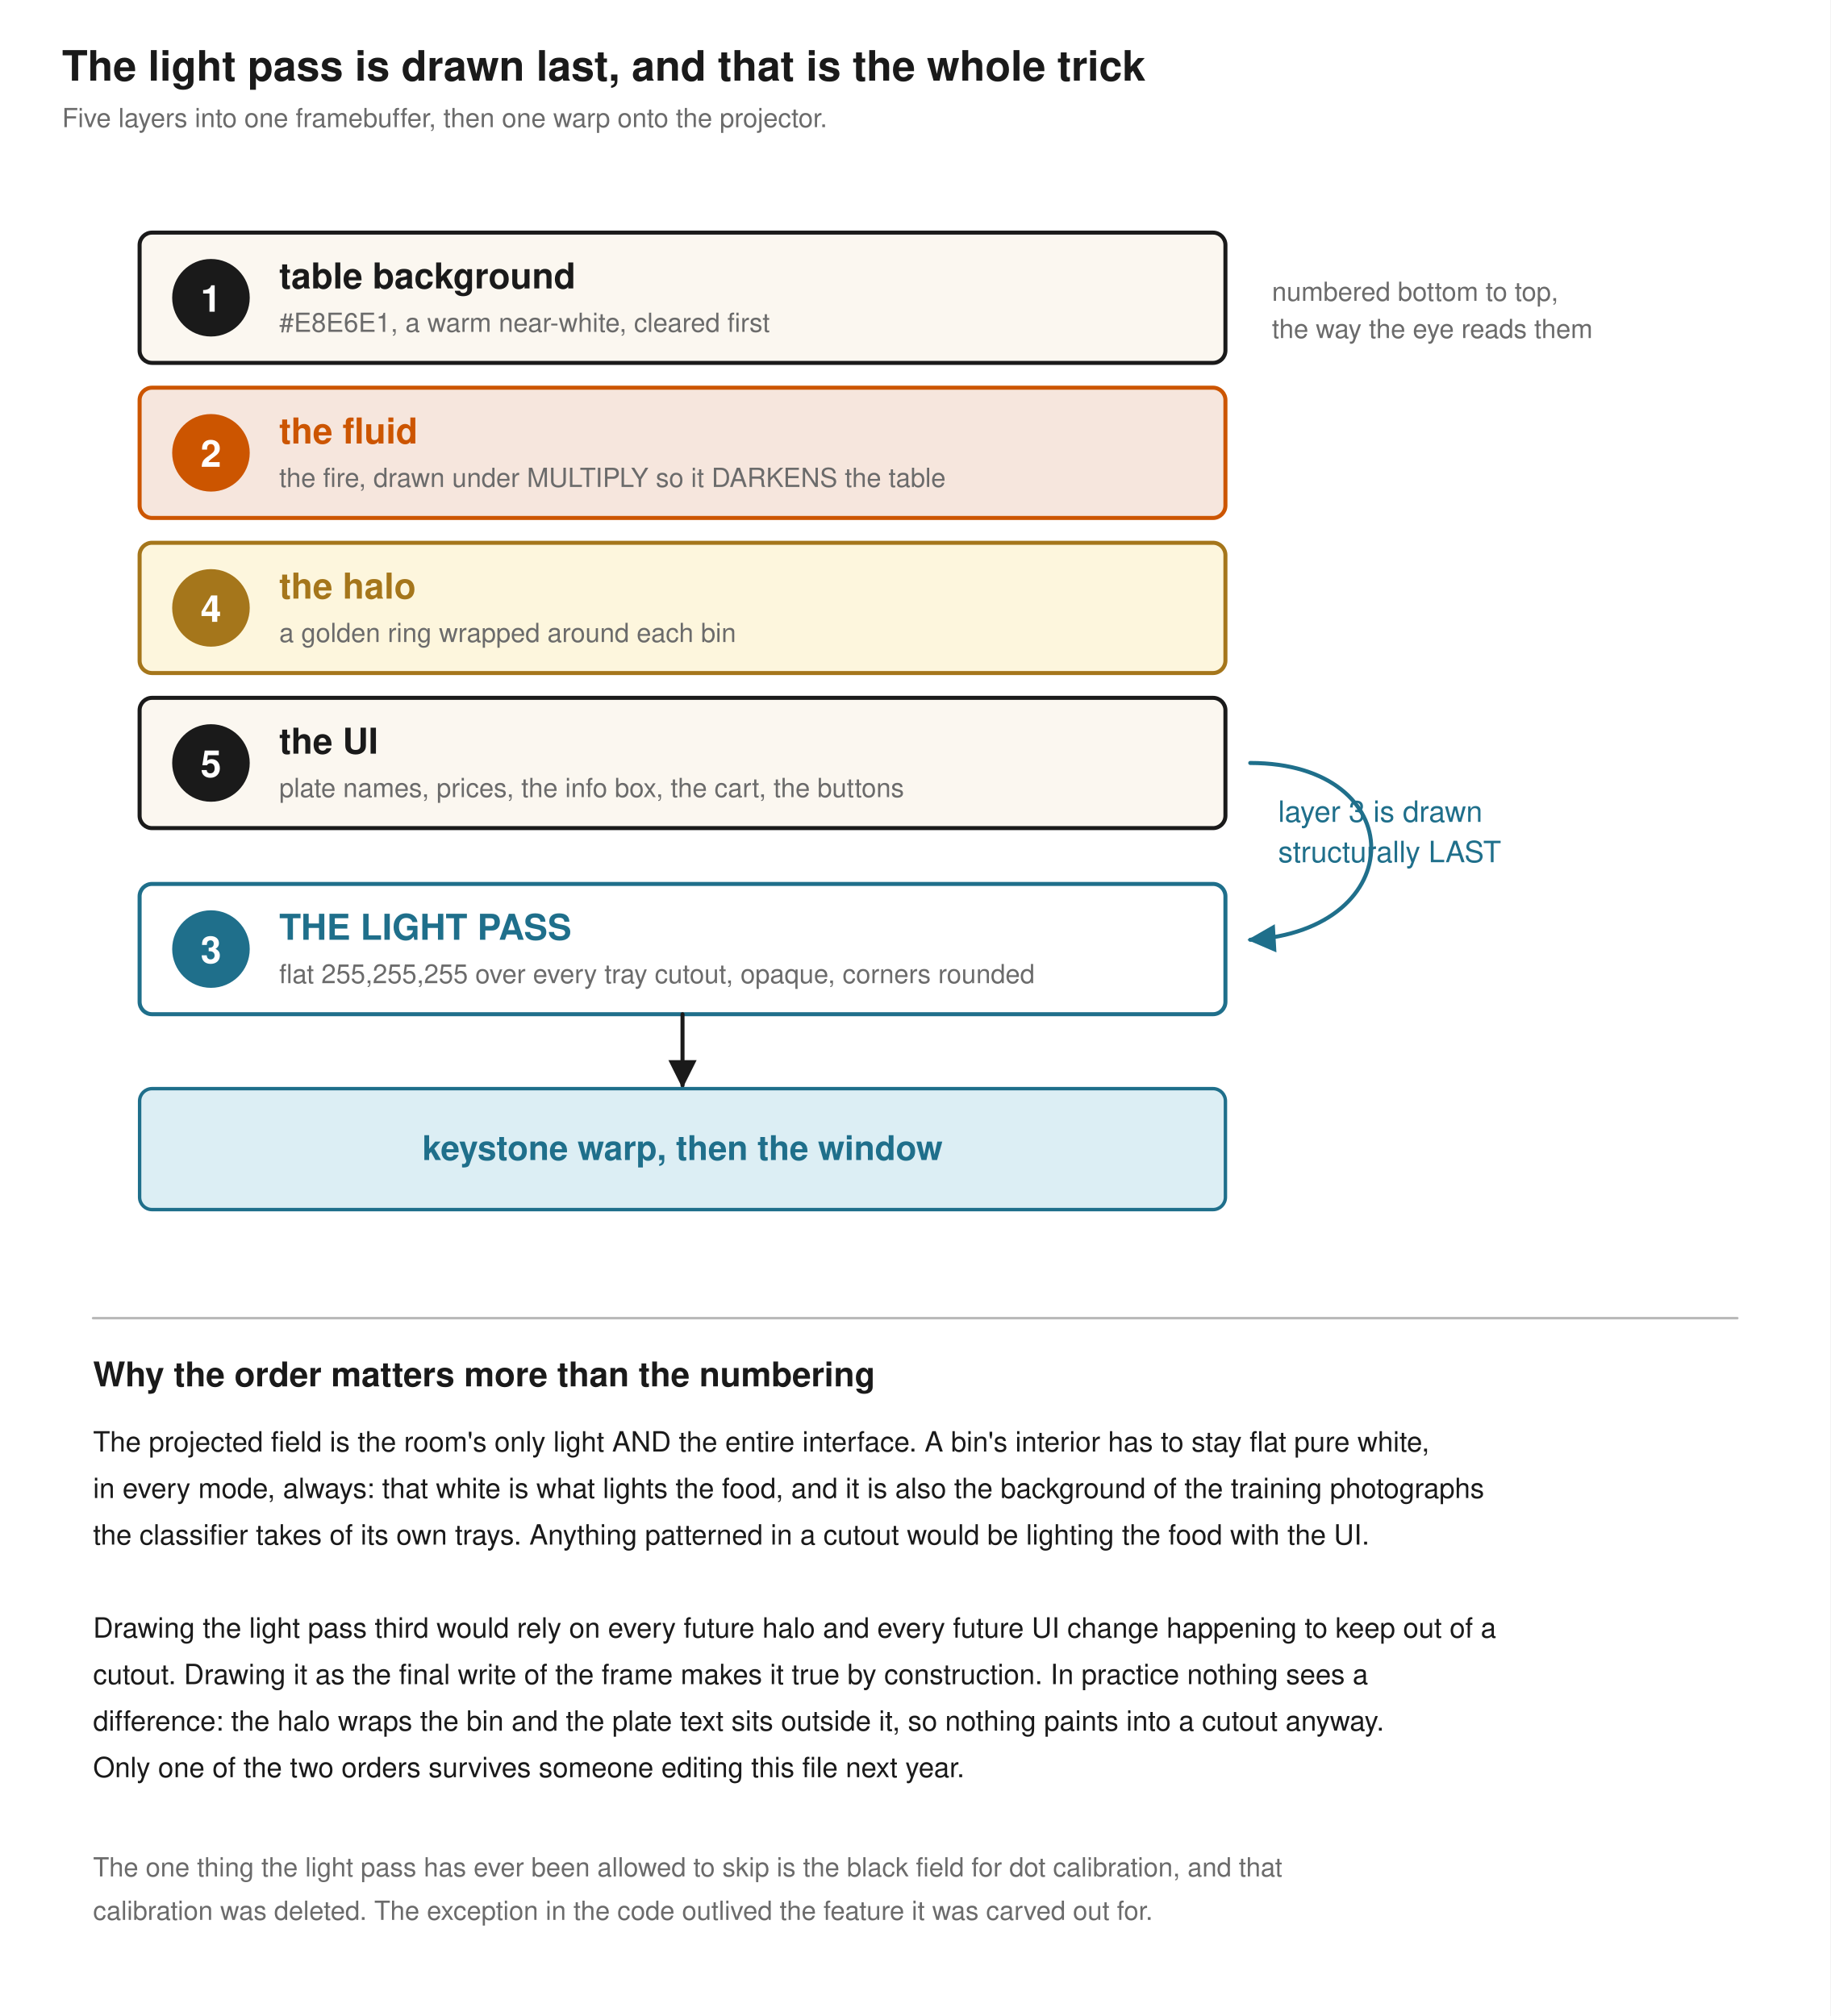
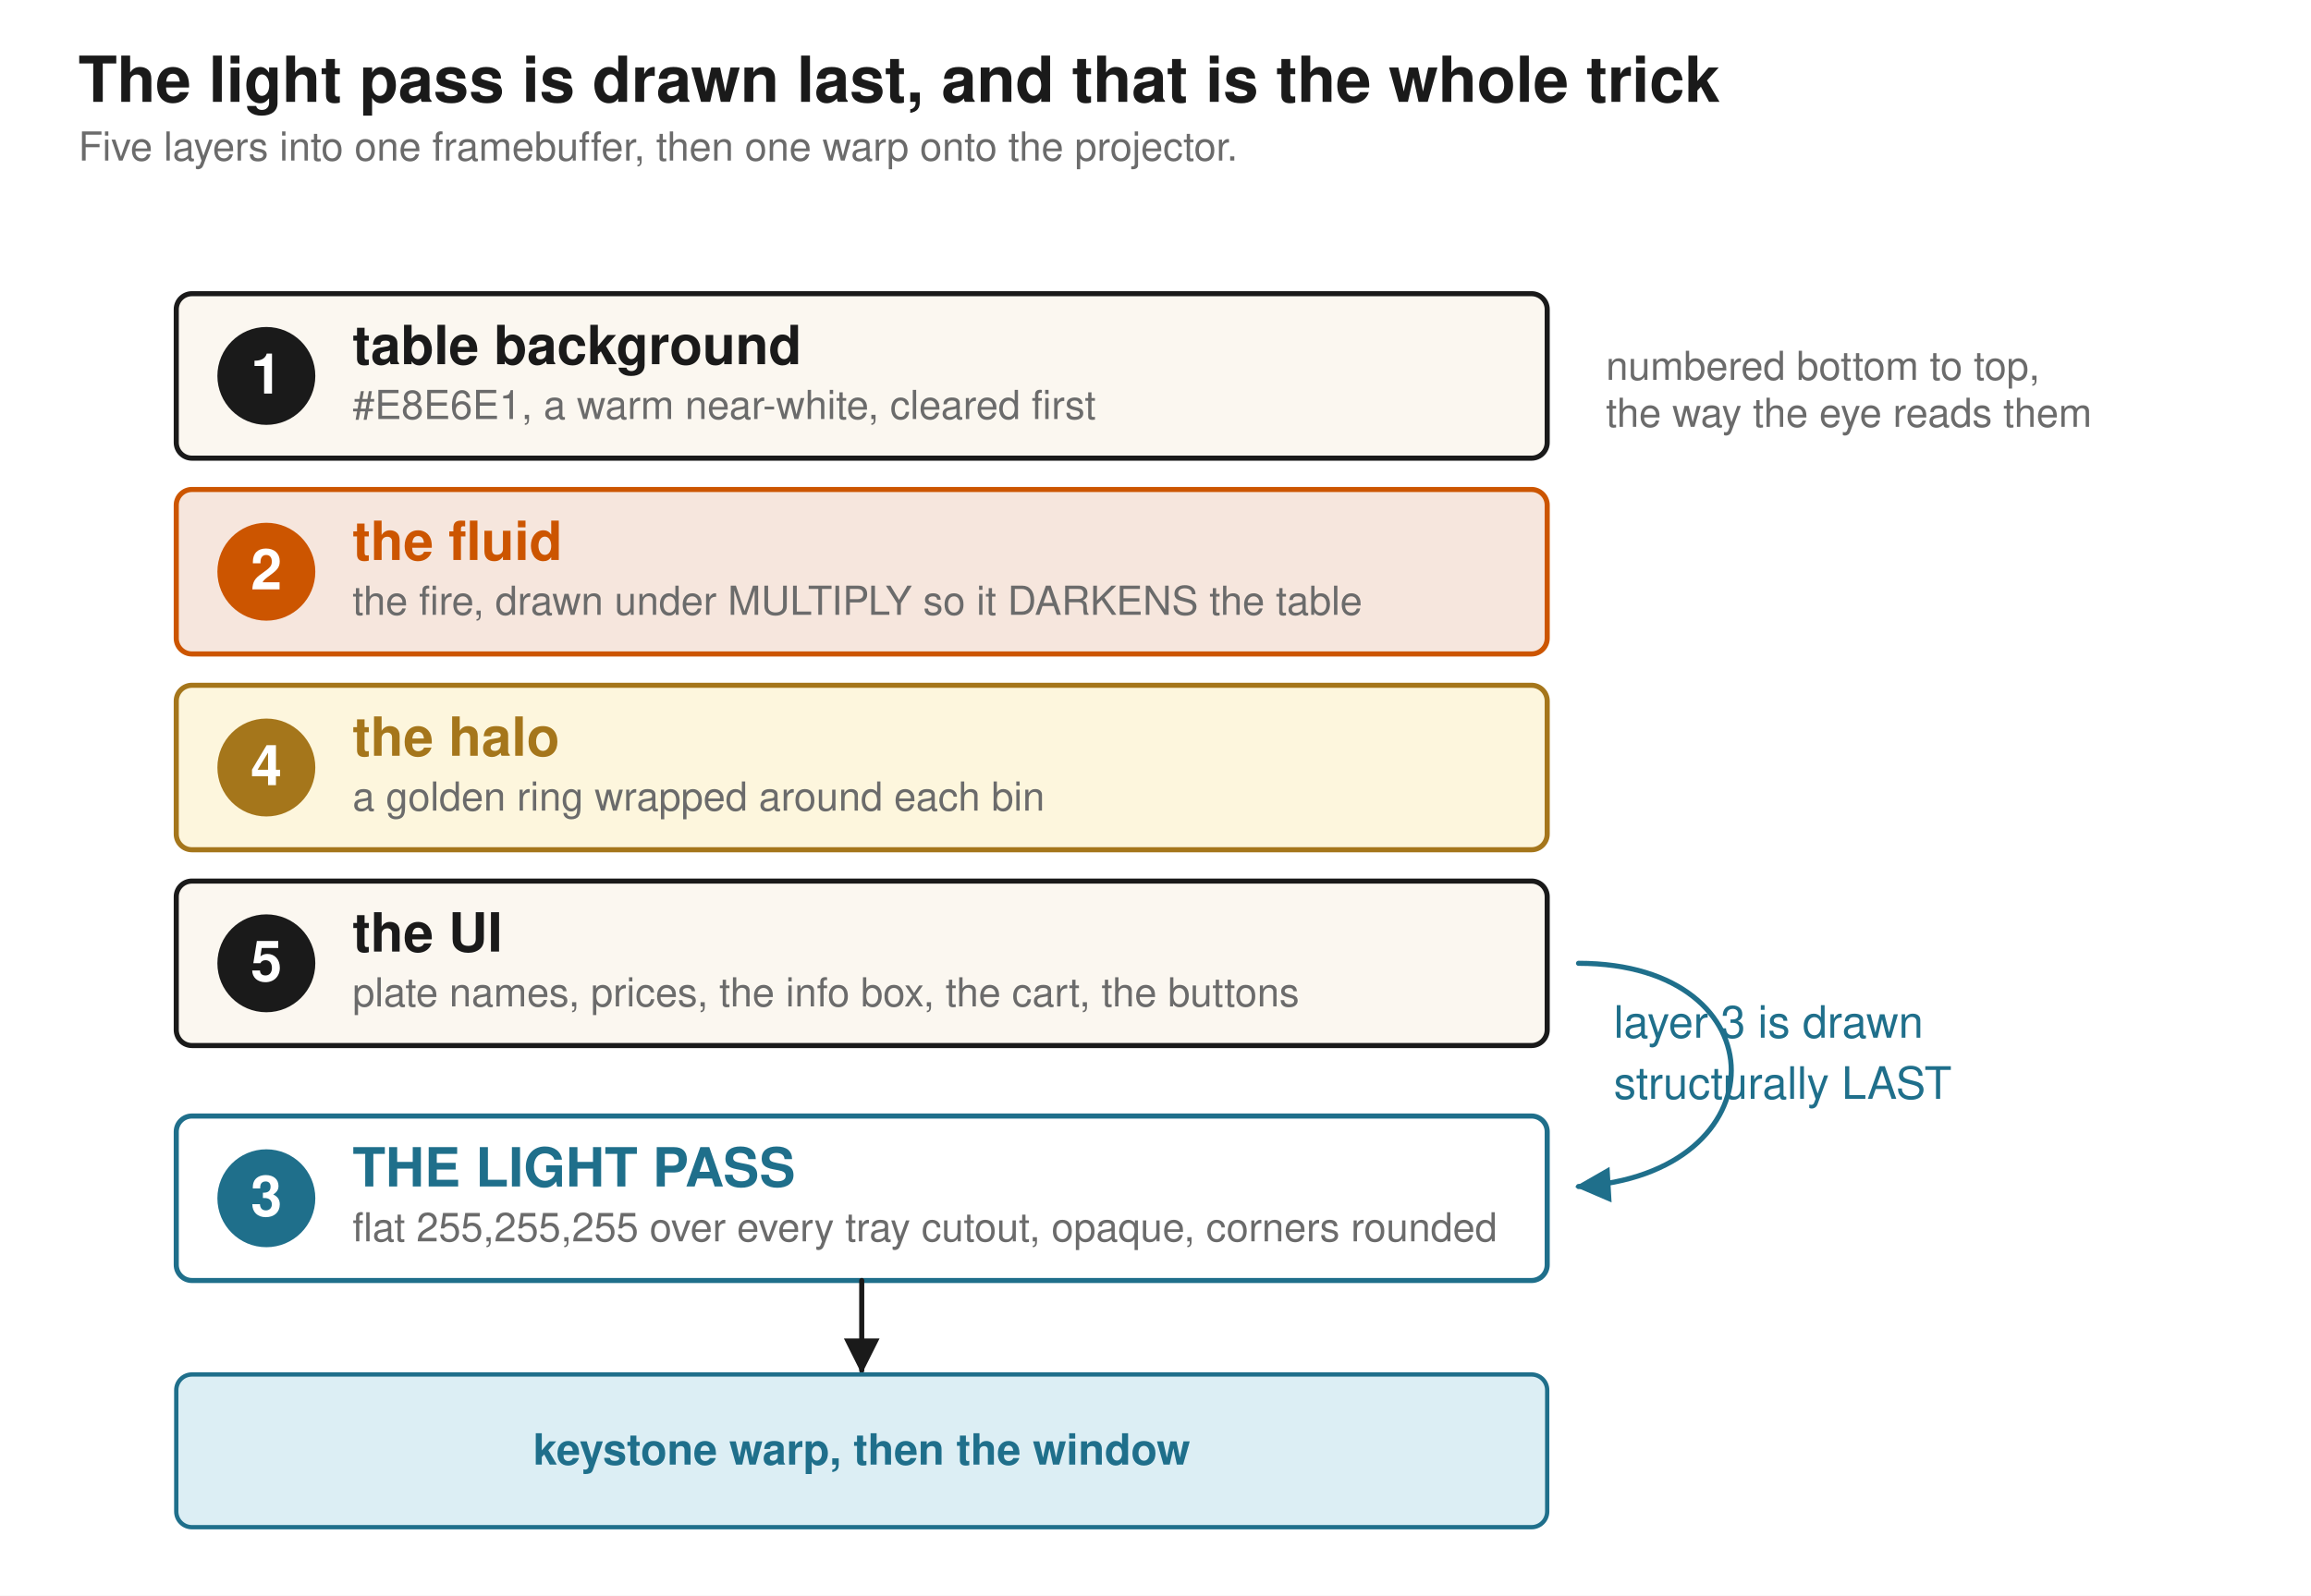
- <svg xmlns="http://www.w3.org/2000/svg" viewBox="0 0 1180 1300" width="1180" height="1300">
-   <rect width="1180" height="1300" fill="#ffffff" />
+ <svg xmlns="http://www.w3.org/2000/svg" viewBox="0 0 1180 815" width="1180" height="815">
+   <rect width="1180" height="815" fill="#ffffff" />
  <defs>
    <marker id="a" viewBox="0 0 10 10" refX="9" refY="5" markerWidth="7" markerHeight="7" orient="auto-start-reverse">
      <path d="M 0 0 L 10 5 L 0 10 z" fill="#1a1a1a" />
    </marker>
    <marker id="ao" viewBox="0 0 10 10" refX="9" refY="5" markerWidth="7" markerHeight="7" orient="auto-start-reverse">
      <path d="M 0 0 L 10 5 L 0 10 z" fill="#cc5500" />
    </marker>
    <marker id="ac" viewBox="0 0 10 10" refX="9" refY="5" markerWidth="7" markerHeight="7" orient="auto-start-reverse">
      <path d="M 0 0 L 10 5 L 0 10 z" fill="#1f6f8b" />
    </marker>
    <marker id="ab" viewBox="0 0 10 10" refX="9" refY="5" markerWidth="7" markerHeight="7" orient="auto-start-reverse">
      <path d="M 0 0 L 10 5 L 0 10 z" fill="#b03030" />
    </marker>
  </defs>
-   <text x="40" y="52" font-family="Helvetica,Arial,sans-serif" font-size="27" fill="#1a1a1a" text-anchor="start" font-weight="bold">The light pass is drawn last, and that is the whole trick</text>
-   <text x="40" y="82" font-family="Helvetica,Arial,sans-serif" font-size="17" fill="#6b6b6b" text-anchor="start" font-weight="normal">Five layers into one framebuffer, then one warp onto the projector.</text>
+   <text x="40" y="52" font-family="Helvetica,Arial,sans-serif" font-size="32.4" fill="#1a1a1a" text-anchor="start" font-weight="bold">The light pass is drawn last, and that is the whole trick</text>
+   <text x="40" y="82" font-family="Helvetica,Arial,sans-serif" font-size="20.4" fill="#6b6b6b" text-anchor="start" font-weight="normal">Five layers into one framebuffer, then one warp onto the projector.</text>
  <rect x="90" y="150" width="700" height="84" rx="8" fill="#fbf7f0" stroke="#1a1a1a" stroke-width="2.6" />
  <circle cx="136" cy="192.0" r="24" fill="#1a1a1a" stroke="#1a1a1a" stroke-width="2.0" />
-   <text x="136" y="201.0" font-family="Helvetica,Arial,sans-serif" font-size="24" fill="#ffffff" text-anchor="middle" font-weight="bold">1</text>
-   <text x="180" y="186" font-family="Helvetica,Arial,sans-serif" font-size="23" fill="#1a1a1a" text-anchor="start" font-weight="bold">table background</text>
-   <text x="180" y="214" font-family="Helvetica,Arial,sans-serif" font-size="17" fill="#6b6b6b" text-anchor="start" font-weight="normal">#E8E6E1, a warm near-white, cleared first</text>
+   <text x="136" y="201.0" font-family="Helvetica,Arial,sans-serif" font-size="28.8" fill="#ffffff" text-anchor="middle" font-weight="bold">1</text>
+   <text x="180" y="186" font-family="Helvetica,Arial,sans-serif" font-size="27.6" fill="#1a1a1a" text-anchor="start" font-weight="bold">table background</text>
+   <text x="180" y="214" font-family="Helvetica,Arial,sans-serif" font-size="20.4" fill="#6b6b6b" text-anchor="start" font-weight="normal">#E8E6E1, a warm near-white, cleared first</text>
  <rect x="90" y="250" width="700" height="84" rx="8" fill="#f6e6dd" stroke="#cc5500" stroke-width="2.6" />
  <circle cx="136" cy="292.0" r="24" fill="#cc5500" stroke="#cc5500" stroke-width="2.0" />
-   <text x="136" y="301.0" font-family="Helvetica,Arial,sans-serif" font-size="24" fill="#ffffff" text-anchor="middle" font-weight="bold">2</text>
-   <text x="180" y="286" font-family="Helvetica,Arial,sans-serif" font-size="23" fill="#cc5500" text-anchor="start" font-weight="bold">the fluid</text>
-   <text x="180" y="314" font-family="Helvetica,Arial,sans-serif" font-size="17" fill="#6b6b6b" text-anchor="start" font-weight="normal">the fire, drawn under MULTIPLY so it DARKENS the table</text>
+   <text x="136" y="301.0" font-family="Helvetica,Arial,sans-serif" font-size="28.8" fill="#ffffff" text-anchor="middle" font-weight="bold">2</text>
+   <text x="180" y="286" font-family="Helvetica,Arial,sans-serif" font-size="27.6" fill="#cc5500" text-anchor="start" font-weight="bold">the fluid</text>
+   <text x="180" y="314" font-family="Helvetica,Arial,sans-serif" font-size="20.4" fill="#6b6b6b" text-anchor="start" font-weight="normal">the fire, drawn under MULTIPLY so it DARKENS the table</text>
  <rect x="90" y="350" width="700" height="84" rx="8" fill="#fdf6dd" stroke="#a5761b" stroke-width="2.6" />
  <circle cx="136" cy="392.0" r="24" fill="#a5761b" stroke="#a5761b" stroke-width="2.0" />
-   <text x="136" y="401.0" font-family="Helvetica,Arial,sans-serif" font-size="24" fill="#ffffff" text-anchor="middle" font-weight="bold">4</text>
-   <text x="180" y="386" font-family="Helvetica,Arial,sans-serif" font-size="23" fill="#a5761b" text-anchor="start" font-weight="bold">the halo</text>
-   <text x="180" y="414" font-family="Helvetica,Arial,sans-serif" font-size="17" fill="#6b6b6b" text-anchor="start" font-weight="normal">a golden ring wrapped around each bin</text>
+   <text x="136" y="401.0" font-family="Helvetica,Arial,sans-serif" font-size="28.8" fill="#ffffff" text-anchor="middle" font-weight="bold">4</text>
+   <text x="180" y="386" font-family="Helvetica,Arial,sans-serif" font-size="27.6" fill="#a5761b" text-anchor="start" font-weight="bold">the halo</text>
+   <text x="180" y="414" font-family="Helvetica,Arial,sans-serif" font-size="20.4" fill="#6b6b6b" text-anchor="start" font-weight="normal">a golden ring wrapped around each bin</text>
  <rect x="90" y="450" width="700" height="84" rx="8" fill="#fbf7f0" stroke="#1a1a1a" stroke-width="2.6" />
  <circle cx="136" cy="492.0" r="24" fill="#1a1a1a" stroke="#1a1a1a" stroke-width="2.0" />
-   <text x="136" y="501.0" font-family="Helvetica,Arial,sans-serif" font-size="24" fill="#ffffff" text-anchor="middle" font-weight="bold">5</text>
-   <text x="180" y="486" font-family="Helvetica,Arial,sans-serif" font-size="23" fill="#1a1a1a" text-anchor="start" font-weight="bold">the UI</text>
-   <text x="180" y="514" font-family="Helvetica,Arial,sans-serif" font-size="17" fill="#6b6b6b" text-anchor="start" font-weight="normal">plate names, prices, the info box, the cart, the buttons</text>
+   <text x="136" y="501.0" font-family="Helvetica,Arial,sans-serif" font-size="28.8" fill="#ffffff" text-anchor="middle" font-weight="bold">5</text>
+   <text x="180" y="486" font-family="Helvetica,Arial,sans-serif" font-size="27.6" fill="#1a1a1a" text-anchor="start" font-weight="bold">the UI</text>
+   <text x="180" y="514" font-family="Helvetica,Arial,sans-serif" font-size="20.4" fill="#6b6b6b" text-anchor="start" font-weight="normal">plate names, prices, the info box, the cart, the buttons</text>
  <rect x="90" y="570" width="700" height="84" rx="8" fill="#ffffff" stroke="#1f6f8b" stroke-width="2.6" />
  <circle cx="136" cy="612.0" r="24" fill="#1f6f8b" stroke="#1f6f8b" stroke-width="2.0" />
-   <text x="136" y="621.0" font-family="Helvetica,Arial,sans-serif" font-size="24" fill="#ffffff" text-anchor="middle" font-weight="bold">3</text>
-   <text x="180" y="606" font-family="Helvetica,Arial,sans-serif" font-size="23" fill="#1f6f8b" text-anchor="start" font-weight="bold">THE LIGHT PASS</text>
-   <text x="180" y="634" font-family="Helvetica,Arial,sans-serif" font-size="17" fill="#6b6b6b" text-anchor="start" font-weight="normal">flat 255,255,255 over every tray cutout, opaque, corners rounded</text>
-   <text x="820" y="194" font-family="Helvetica,Arial,sans-serif" font-size="17" fill="#6b6b6b" text-anchor="start" font-weight="normal">numbered bottom to top,</text>
-   <text x="820" y="218" font-family="Helvetica,Arial,sans-serif" font-size="17" fill="#6b6b6b" text-anchor="start" font-weight="normal">the way the eye reads them</text>
+   <text x="136" y="621.0" font-family="Helvetica,Arial,sans-serif" font-size="28.8" fill="#ffffff" text-anchor="middle" font-weight="bold">3</text>
+   <text x="180" y="606" font-family="Helvetica,Arial,sans-serif" font-size="27.6" fill="#1f6f8b" text-anchor="start" font-weight="bold">THE LIGHT PASS</text>
+   <text x="180" y="634" font-family="Helvetica,Arial,sans-serif" font-size="20.4" fill="#6b6b6b" text-anchor="start" font-weight="normal">flat 255,255,255 over every tray cutout, opaque, corners rounded</text>
+   <text x="820" y="194" font-family="Helvetica,Arial,sans-serif" font-size="20.4" fill="#6b6b6b" text-anchor="start" font-weight="normal">numbered bottom to top,</text>
+   <text x="820" y="218" font-family="Helvetica,Arial,sans-serif" font-size="20.4" fill="#6b6b6b" text-anchor="start" font-weight="normal">the way the eye reads them</text>
  <path d="M 806 492 C 910 492, 910 600, 806 606" fill="none" stroke="#1f6f8b" stroke-width="2.6" stroke-linecap="round" marker-end="url(#ac)" />
-   <text x="824" y="530" font-family="Helvetica,Arial,sans-serif" font-size="19" fill="#1f6f8b" text-anchor="start" font-weight="normal">layer 3 is drawn</text>
-   <text x="824" y="556" font-family="Helvetica,Arial,sans-serif" font-size="19" fill="#1f6f8b" text-anchor="start" font-weight="normal">structurally LAST</text>
+   <text x="824" y="530.0" font-family="Helvetica,Arial,sans-serif" font-size="22.8" fill="#1f6f8b" text-anchor="start" font-weight="normal">layer 3 is drawn</text>
+   <text x="824" y="561.2" font-family="Helvetica,Arial,sans-serif" font-size="22.8" fill="#1f6f8b" text-anchor="start" font-weight="normal">structurally LAST</text>
  <line x1="440.0" y1="654" x2="440.0" y2="700" stroke="#1a1a1a" stroke-width="2.6" stroke-linecap="round" marker-end="url(#a)" />
  <rect x="90" y="702" width="700" height="78" rx="8" fill="#dceef4" stroke="#1f6f8b" stroke-width="2.2" />
  <text x="440.0" y="748.04" font-family="Helvetica,Arial,sans-serif" font-size="22" fill="#1f6f8b" text-anchor="middle" font-weight="bold">keystone warp, then the window</text>
-   <line x1="60" y1="850" x2="1120" y2="850" stroke="#b8b8b8" stroke-width="1.6" stroke-linecap="round" />
-   <text x="60" y="894" font-family="Helvetica,Arial,sans-serif" font-size="22" fill="#1a1a1a" text-anchor="start" font-weight="bold">Why the order matters more than the numbering</text>
-   <text x="60" y="936" font-family="Helvetica,Arial,sans-serif" font-size="18" fill="#1a1a1a" text-anchor="start" font-weight="normal">The projected field is the room's only light AND the entire interface. A bin's interior has to stay flat pure white,</text>
-   <text x="60" y="966" font-family="Helvetica,Arial,sans-serif" font-size="18" fill="#1a1a1a" text-anchor="start" font-weight="normal">in every mode, always: that white is what lights the food, and it is also the background of the training photographs</text>
-   <text x="60" y="996" font-family="Helvetica,Arial,sans-serif" font-size="18" fill="#1a1a1a" text-anchor="start" font-weight="normal">the classifier takes of its own trays. Anything patterned in a cutout would be lighting the food with the UI.</text>
-   <text x="60" y="1026" font-family="Helvetica,Arial,sans-serif" font-size="18" fill="#1a1a1a" text-anchor="start" font-weight="normal" />
-   <text x="60" y="1056" font-family="Helvetica,Arial,sans-serif" font-size="18" fill="#1a1a1a" text-anchor="start" font-weight="normal">Drawing the light pass third would rely on every future halo and every future UI change happening to keep out of a</text>
-   <text x="60" y="1086" font-family="Helvetica,Arial,sans-serif" font-size="18" fill="#1a1a1a" text-anchor="start" font-weight="normal">cutout. Drawing it as the final write of the frame makes it true by construction. In practice nothing sees a</text>
-   <text x="60" y="1116" font-family="Helvetica,Arial,sans-serif" font-size="18" fill="#1a1a1a" text-anchor="start" font-weight="normal">difference: the halo wraps the bin and the plate text sits outside it, so nothing paints into a cutout anyway.</text>
-   <text x="60" y="1146" font-family="Helvetica,Arial,sans-serif" font-size="18" fill="#1a1a1a" text-anchor="start" font-weight="normal">Only one of the two orders survives someone editing this file next year.</text>
-   <text x="60" y="1210" font-family="Helvetica,Arial,sans-serif" font-size="17" fill="#6b6b6b" text-anchor="start" font-weight="normal">The one thing the light pass has ever been allowed to skip is the black field for dot calibration, and that</text>
-   <text x="60" y="1238" font-family="Helvetica,Arial,sans-serif" font-size="17" fill="#6b6b6b" text-anchor="start" font-weight="normal">calibration was deleted. The exception in the code outlived the feature it was carved out for.</text>
</svg>
